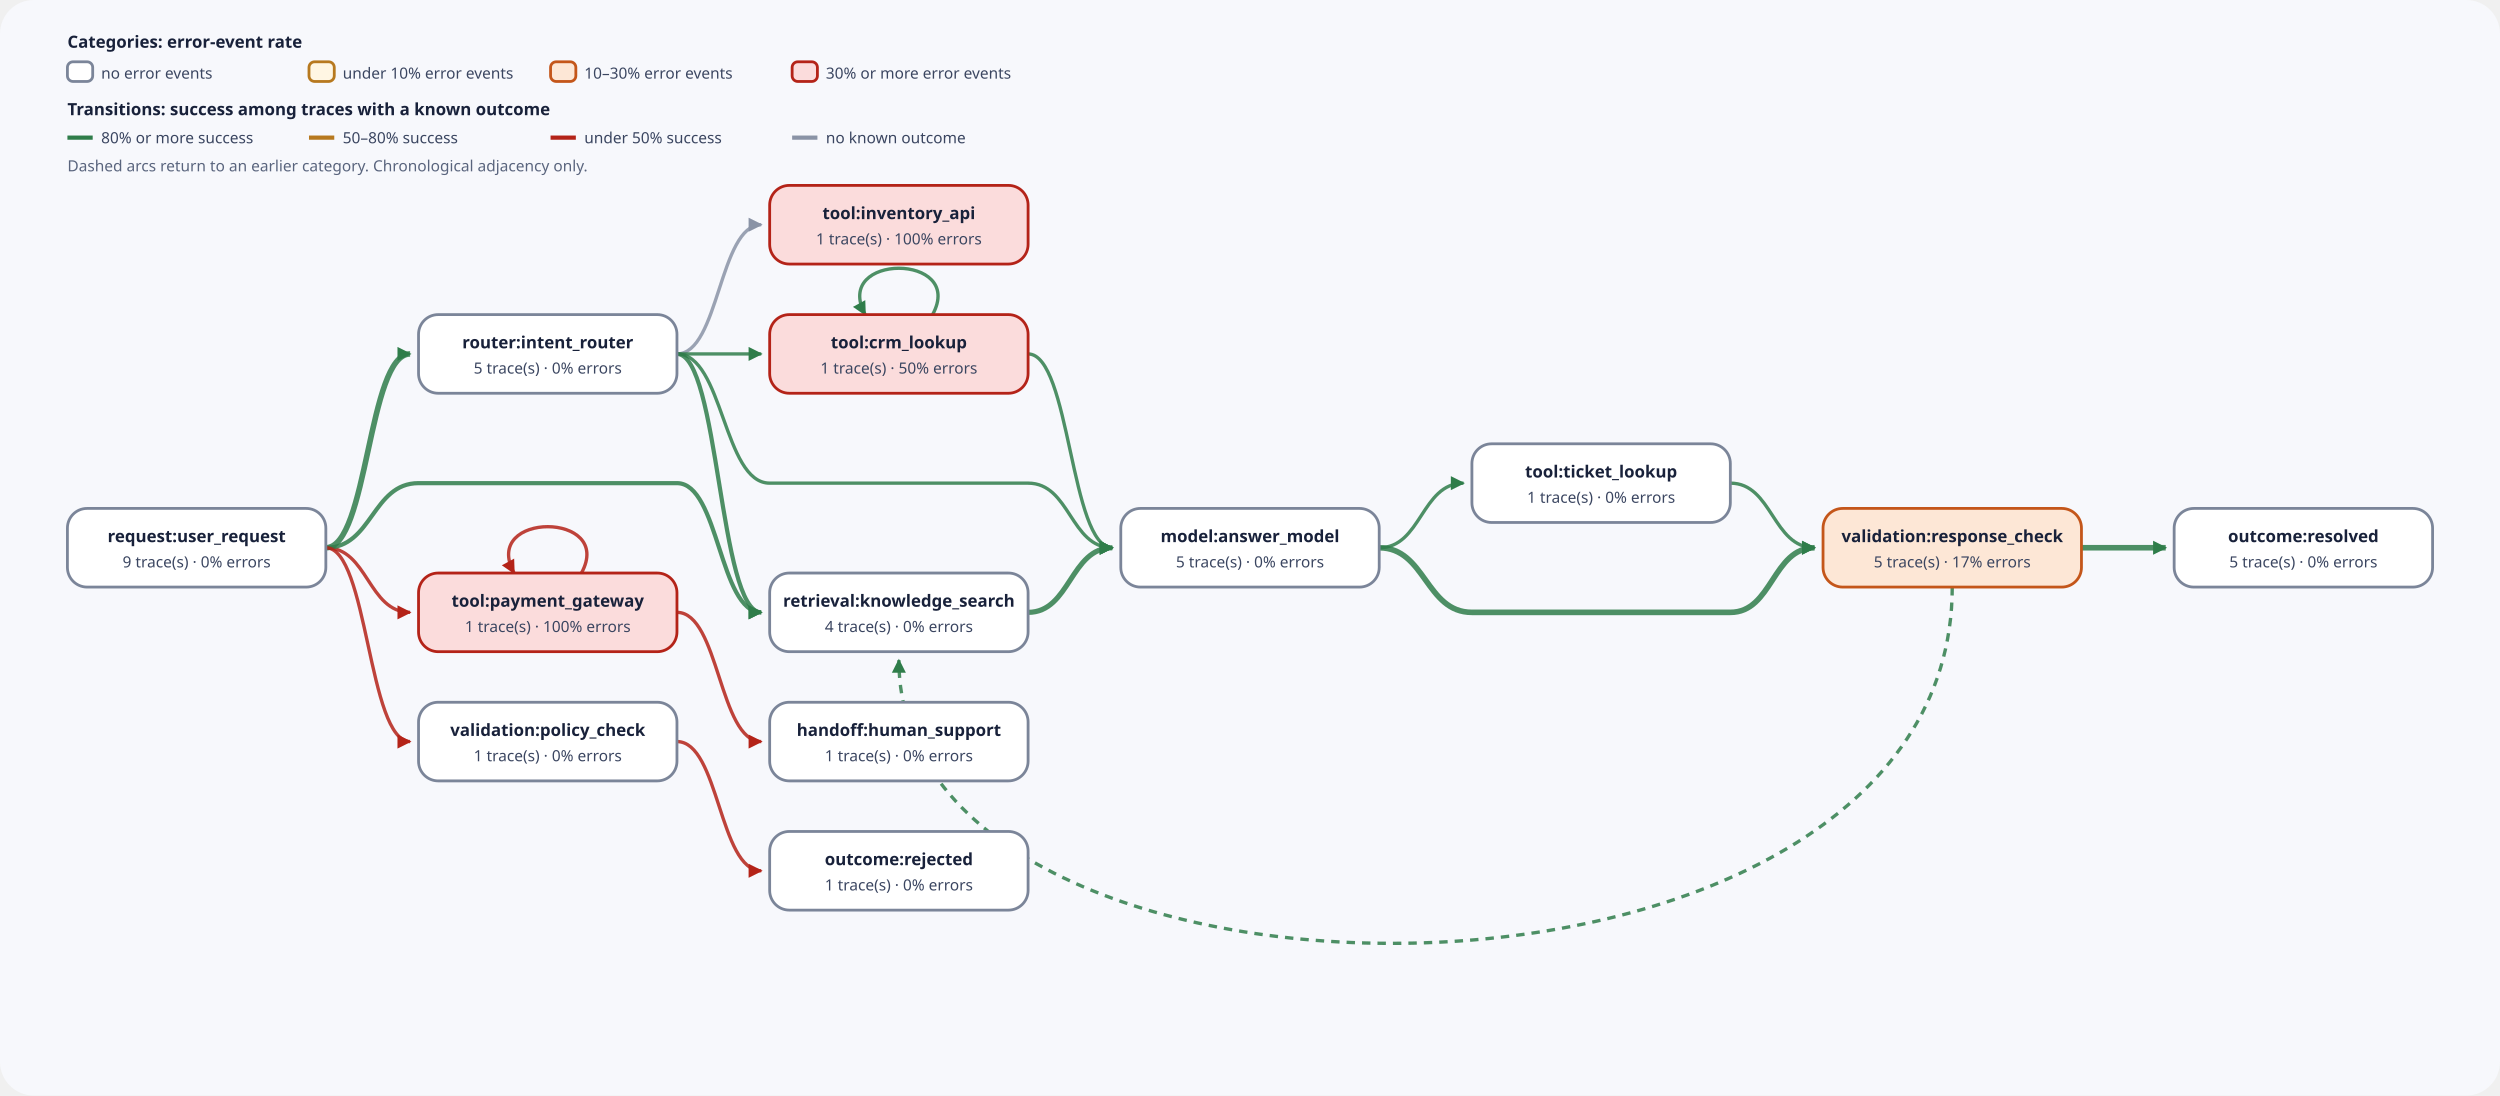
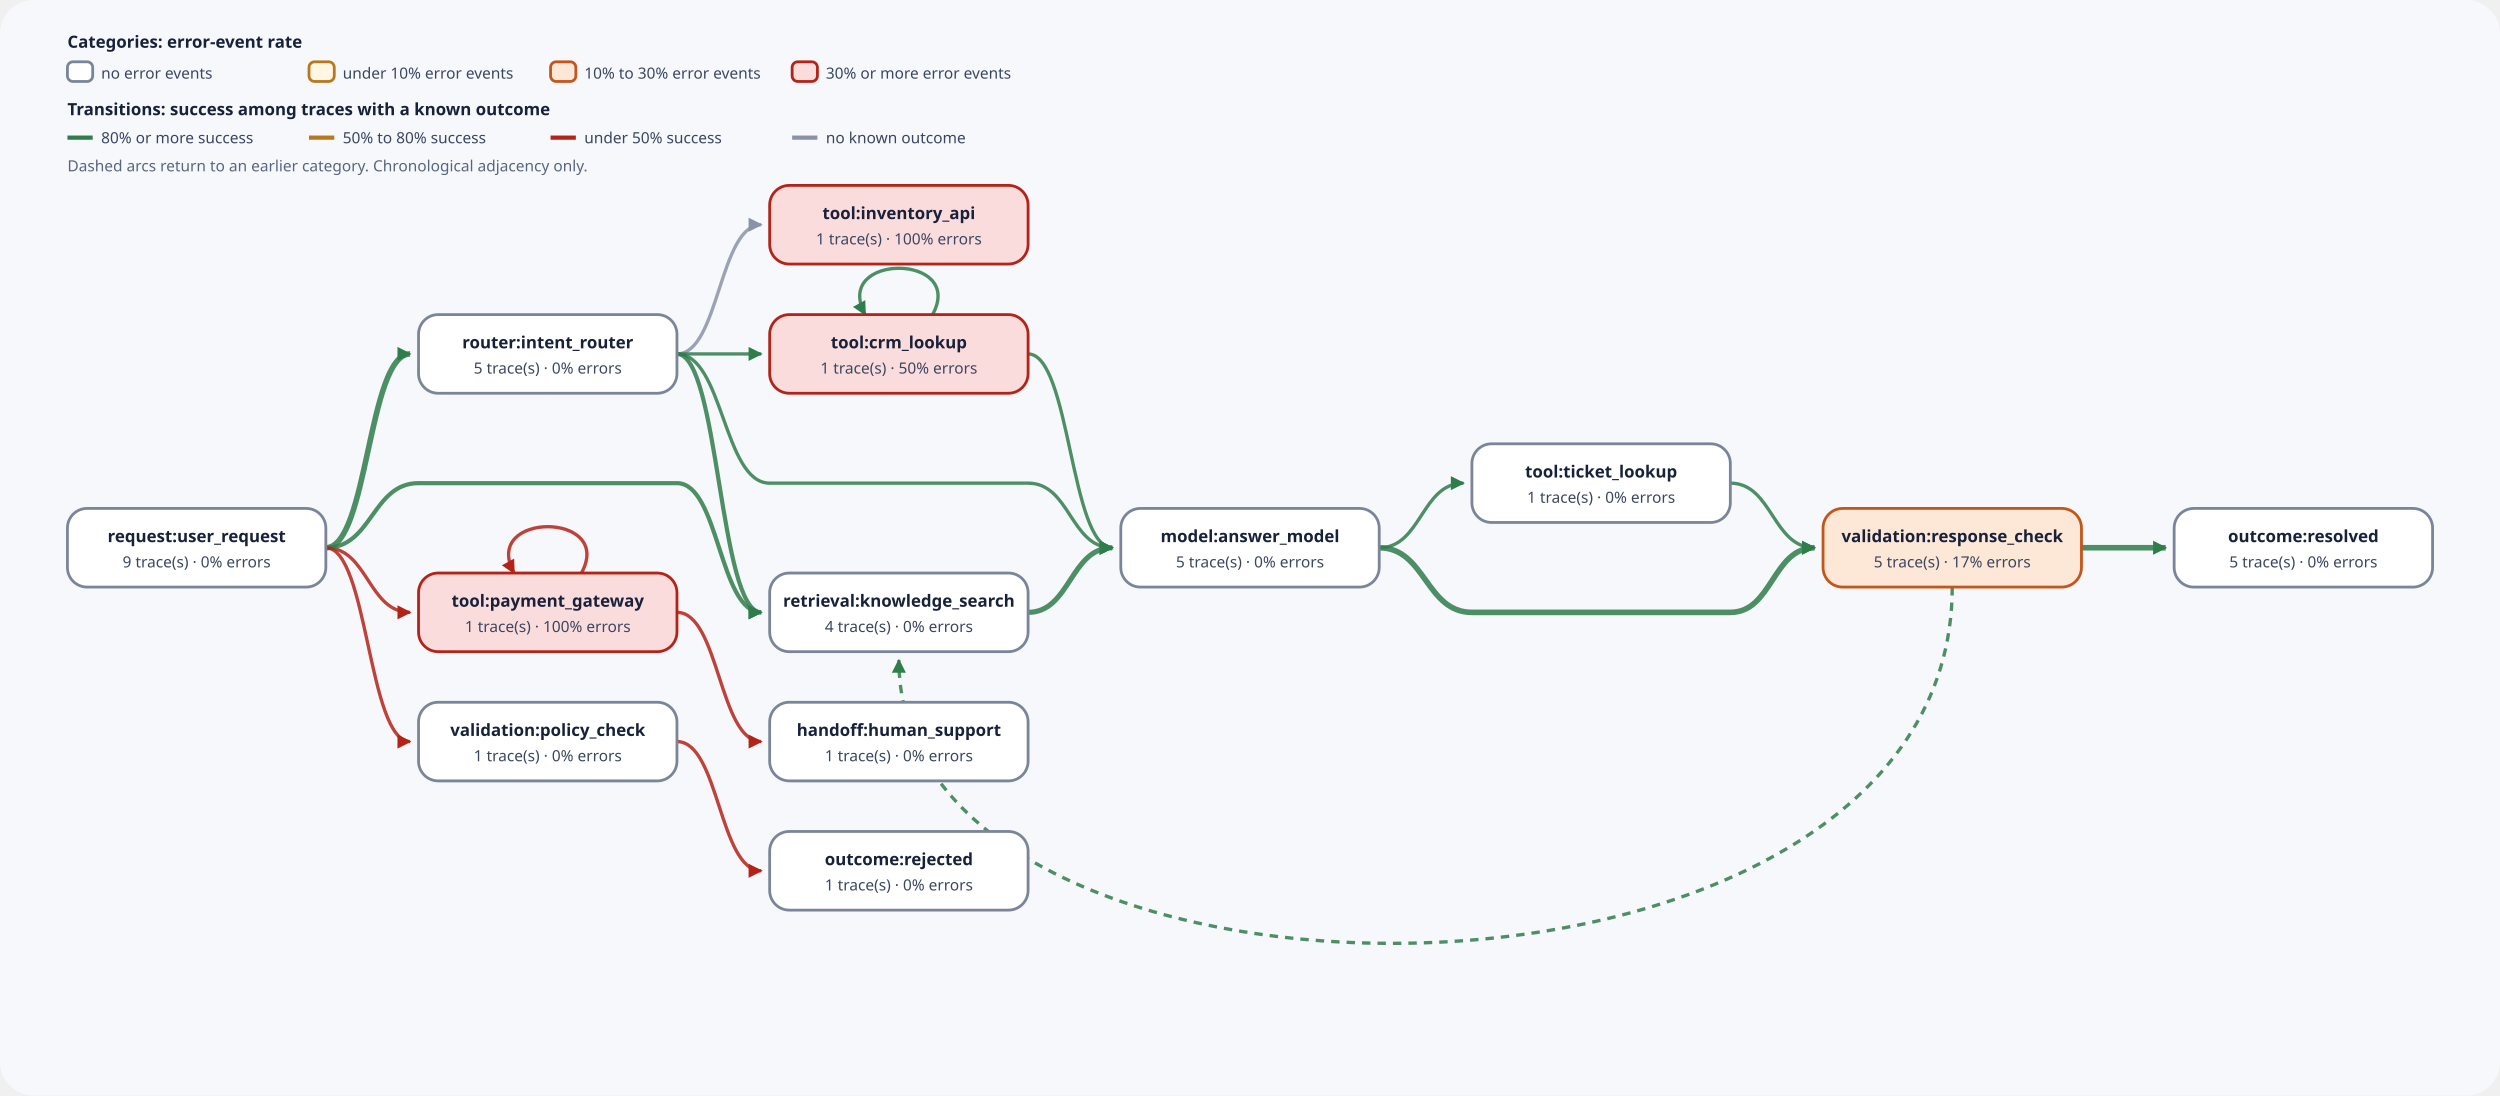
<svg xmlns="http://www.w3.org/2000/svg" width="1780" height="780" viewBox="0 0 1780 780" role="img" aria-labelledby="title description">
  <defs>
    <marker id="arrow-high" markerWidth="10" markerHeight="10" refX="9" refY="5" orient="auto" markerUnits="userSpaceOnUse">
      <path d="M0,0 L10,5 L0,10 Z" fill="#2f7d4a" />
    </marker>
    <marker id="arrow-mid" markerWidth="10" markerHeight="10" refX="9" refY="5" orient="auto" markerUnits="userSpaceOnUse">
      <path d="M0,0 L10,5 L0,10 Z" fill="#b7791f" />
    </marker>
    <marker id="arrow-low" markerWidth="10" markerHeight="10" refX="9" refY="5" orient="auto" markerUnits="userSpaceOnUse">
      <path d="M0,0 L10,5 L0,10 Z" fill="#b42318" />
    </marker>
    <marker id="arrow-unknown" markerWidth="10" markerHeight="10" refX="9" refY="5" orient="auto" markerUnits="userSpaceOnUse">
      <path d="M0,0 L10,5 L0,10 Z" fill="#8a93a6" />
    </marker>
  </defs>
  <rect width="100%" height="100%" rx="24" fill="#f7f8fc" />
  <g aria-label="legend">
    <text x="48" y="34" font-family="system-ui,sans-serif" font-size="12" font-weight="650" fill="#18213a">Categories: error-event rate</text>
    <rect x="48" y="44" width="18" height="14" rx="4" fill="#ffffff" stroke="#7b8599" stroke-width="2" />
    <text x="72" y="56" font-family="system-ui,sans-serif" font-size="11" fill="#3a4560">no error events</text>
    <rect x="220" y="44" width="18" height="14" rx="4" fill="#fff6e3" stroke="#b7791f" stroke-width="2" />
    <text x="244" y="56" font-family="system-ui,sans-serif" font-size="11" fill="#3a4560">under 10% error events</text>
    <rect x="392" y="44" width="18" height="14" rx="4" fill="#fde7d6" stroke="#c4561a" stroke-width="2" />
-     <text x="416" y="56" font-family="system-ui,sans-serif" font-size="11" fill="#3a4560">10–30% error events</text>
+     <text x="416" y="56" font-family="system-ui,sans-serif" font-size="11" fill="#3a4560">10% to 30% error events</text>
    <rect x="564" y="44" width="18" height="14" rx="4" fill="#fbdcdc" stroke="#b42318" stroke-width="2" />
    <text x="588" y="56" font-family="system-ui,sans-serif" font-size="11" fill="#3a4560">30% or more error events</text>
    <text x="48" y="82" font-family="system-ui,sans-serif" font-size="12" font-weight="650" fill="#18213a">Transitions: success among traces with a known outcome</text>
    <line x1="48" y1="98" x2="66" y2="98" stroke="#2f7d4a" stroke-width="3" />
    <text x="72" y="102" font-family="system-ui,sans-serif" font-size="11" fill="#3a4560">80% or more success</text>
    <line x1="220" y1="98" x2="238" y2="98" stroke="#b7791f" stroke-width="3" />
-     <text x="244" y="102" font-family="system-ui,sans-serif" font-size="11" fill="#3a4560">50–80% success</text>
+     <text x="244" y="102" font-family="system-ui,sans-serif" font-size="11" fill="#3a4560">50% to 80% success</text>
    <line x1="392" y1="98" x2="410" y2="98" stroke="#b42318" stroke-width="3" />
    <text x="416" y="102" font-family="system-ui,sans-serif" font-size="11" fill="#3a4560">under 50% success</text>
    <line x1="564" y1="98" x2="582" y2="98" stroke="#8a93a6" stroke-width="3" />
    <text x="588" y="102" font-family="system-ui,sans-serif" font-size="11" fill="#3a4560">no known outcome</text>
    <text x="48" y="122" font-family="system-ui,sans-serif" font-size="11" fill="#59647d">Dashed arcs return to an earlier category. Chronological adjacency only.</text>
  </g>
  <g aria-label="transitions">
    <path d="M 482.0 252.0 C 512.0 252.0, 512.0 436.0, 542.0 436.0" fill="none" stroke="#2f7d4a" stroke-width="3.0" stroke-opacity="0.85" marker-end="url(#arrow-high)" />
    <path d="M 482.0 252.0 C 512.0 252.0, 512.0 160.0, 542.0 160.0" fill="none" stroke="#8a93a6" stroke-width="2.4" stroke-opacity="0.85" marker-end="url(#arrow-unknown)" />
    <path d="M 482.0 252.0 C 512.0 252.0, 512.0 252.0, 542.0 252.0" fill="none" stroke="#2f7d4a" stroke-width="2.4" stroke-opacity="0.85" marker-end="url(#arrow-high)" />
    <path d="M 482.0 252.0 C 515.0 252.0, 515.0 344.0, 548.0 344.0 L 732.0 344.0 C 762.0 344.0, 762.0 390.0, 792.0 390.0" fill="none" stroke="#2f7d4a" stroke-width="2.4" stroke-opacity="0.85" marker-end="url(#arrow-high)" />
    <path d="M 414.0 408.0 C 438.0 364.0, 342.0 364.0, 366.0 408.0" fill="none" stroke="#b42318" stroke-width="2.4" stroke-opacity="0.85" marker-end="url(#arrow-low)" />
    <path d="M 482.0 436.0 C 512.0 436.0, 512.0 528.0, 542.0 528.0" fill="none" stroke="#b42318" stroke-width="2.4" stroke-opacity="0.85" marker-end="url(#arrow-low)" />
    <path d="M 732.0 436.0 C 762.0 436.0, 762.0 390.0, 792.0 390.0" fill="none" stroke="#2f7d4a" stroke-width="3.7" stroke-opacity="0.85" marker-end="url(#arrow-high)" />
    <path d="M 1482.0 390.0 C 1512.0 390.0, 1512.0 390.0, 1542.0 390.0" fill="none" stroke="#2f7d4a" stroke-width="4.0" stroke-opacity="0.85" marker-end="url(#arrow-high)" />
    <path d="M 1390.0 418.0 C 1390.0 747.0, 640.0 747.0, 640.0 470.0" fill="none" stroke="#2f7d4a" stroke-width="2.4" stroke-opacity="0.85" stroke-dasharray="6 5" marker-end="url(#arrow-high)" />
    <path d="M 1232.0 344.0 C 1262.0 344.0, 1262.0 390.0, 1292.0 390.0" fill="none" stroke="#2f7d4a" stroke-width="2.4" stroke-opacity="0.85" marker-end="url(#arrow-high)" />
    <path d="M 664.0 224.0 C 688.0 180.0, 592.0 180.0, 616.0 224.0" fill="none" stroke="#2f7d4a" stroke-width="2.4" stroke-opacity="0.85" marker-end="url(#arrow-high)" />
    <path d="M 732.0 252.0 C 762.0 252.0, 762.0 390.0, 792.0 390.0" fill="none" stroke="#2f7d4a" stroke-width="2.4" stroke-opacity="0.85" marker-end="url(#arrow-high)" />
    <path d="M 982.0 390.0 C 1015.0 390.0, 1015.0 436.0, 1048.0 436.0 L 1232.0 436.0 C 1262.0 436.0, 1262.0 390.0, 1292.0 390.0" fill="none" stroke="#2f7d4a" stroke-width="4.0" stroke-opacity="0.85" marker-end="url(#arrow-high)" />
    <path d="M 982.0 390.0 C 1012.0 390.0, 1012.0 344.0, 1042.0 344.0" fill="none" stroke="#2f7d4a" stroke-width="2.4" stroke-opacity="0.85" marker-end="url(#arrow-high)" />
    <path d="M 482.0 528.0 C 512.0 528.0, 512.0 620.0, 542.0 620.0" fill="none" stroke="#b42318" stroke-width="2.4" stroke-opacity="0.85" marker-end="url(#arrow-low)" />
    <path d="M 232.0 390.0 C 262.0 390.0, 262.0 252.0, 292.0 252.0" fill="none" stroke="#2f7d4a" stroke-width="4.0" stroke-opacity="0.85" marker-end="url(#arrow-high)" />
    <path d="M 232.0 390.0 C 262.0 390.0, 262.0 436.0, 292.0 436.0" fill="none" stroke="#b42318" stroke-width="2.4" stroke-opacity="0.85" marker-end="url(#arrow-low)" />
    <path d="M 232.0 390.0 C 265.0 390.0, 265.0 344.0, 298.0 344.0 L 482.0 344.0 C 512.0 344.0, 512.0 436.0, 542.0 436.0" fill="none" stroke="#2f7d4a" stroke-width="3.0" stroke-opacity="0.85" marker-end="url(#arrow-high)" />
    <path d="M 232.0 390.0 C 262.0 390.0, 262.0 528.0, 292.0 528.0" fill="none" stroke="#b42318" stroke-width="2.4" stroke-opacity="0.85" marker-end="url(#arrow-low)" />
  </g>
  <g aria-label="operation categories">
    <g id="node-06859b7055b06c268d40084288e16b18475a95e964a7004546bef7f0c65529a4" transform="translate(390.0 252.0)">
      <rect x="-92.0" y="-28.0" width="184" height="56" rx="14" fill="#ffffff" stroke="#7b8599" stroke-width="2" />
      <text x="0" y="-4" text-anchor="middle" font-family="system-ui,sans-serif" font-size="12" font-weight="650" fill="#18213a">router:intent_router</text>
      <text x="0" y="14" text-anchor="middle" font-family="system-ui,sans-serif" font-size="11" fill="#3a4560">5 trace(s) · 0% errors</text>
    </g>
    <g id="node-1c9489fecb2ee2f3cd79c34a85df58b6a1fed5d0beaa9d1d25bca99dcb3ec315" transform="translate(1640.0 390.0)">
      <rect x="-92.0" y="-28.0" width="184" height="56" rx="14" fill="#ffffff" stroke="#7b8599" stroke-width="2" />
      <text x="0" y="-4" text-anchor="middle" font-family="system-ui,sans-serif" font-size="12" font-weight="650" fill="#18213a">outcome:resolved</text>
      <text x="0" y="14" text-anchor="middle" font-family="system-ui,sans-serif" font-size="11" fill="#3a4560">5 trace(s) · 0% errors</text>
    </g>
    <g id="node-328eeb67353cf51dd9972c3530de08a920c50292bd073e04dccad817e6aa33f8" transform="translate(390.0 436.0)">
      <rect x="-92.0" y="-28.0" width="184" height="56" rx="14" fill="#fbdcdc" stroke="#b42318" stroke-width="2" />
      <text x="0" y="-4" text-anchor="middle" font-family="system-ui,sans-serif" font-size="12" font-weight="650" fill="#18213a">tool:payment_gateway</text>
      <text x="0" y="14" text-anchor="middle" font-family="system-ui,sans-serif" font-size="11" fill="#3a4560">1 trace(s) · 100% errors</text>
    </g>
    <g id="node-37b0dc366f091a9cf1777566dc586b04de76e3af9ea7b426e98314c20d1eb474" transform="translate(640.0 436.0)">
      <rect x="-92.0" y="-28.0" width="184" height="56" rx="14" fill="#ffffff" stroke="#7b8599" stroke-width="2" />
      <text x="0" y="-4" text-anchor="middle" font-family="system-ui,sans-serif" font-size="12" font-weight="650" fill="#18213a">retrieval:knowledge_search</text>
      <text x="0" y="14" text-anchor="middle" font-family="system-ui,sans-serif" font-size="11" fill="#3a4560">4 trace(s) · 0% errors</text>
    </g>
    <g id="node-5ab2e5bd6be265f513489b919723930121438505a69c833d2362ffbe139364de" transform="translate(640.0 528.0)">
      <rect x="-92.0" y="-28.0" width="184" height="56" rx="14" fill="#ffffff" stroke="#7b8599" stroke-width="2" />
      <text x="0" y="-4" text-anchor="middle" font-family="system-ui,sans-serif" font-size="12" font-weight="650" fill="#18213a">handoff:human_support</text>
      <text x="0" y="14" text-anchor="middle" font-family="system-ui,sans-serif" font-size="11" fill="#3a4560">1 trace(s) · 0% errors</text>
    </g>
    <g id="node-8b9a4a221e192c3d445206ab1ead9c26ef00d4ea207fe0f9f59aa90e0084ee0a" transform="translate(640.0 160.0)">
      <rect x="-92.0" y="-28.0" width="184" height="56" rx="14" fill="#fbdcdc" stroke="#b42318" stroke-width="2" />
      <text x="0" y="-4" text-anchor="middle" font-family="system-ui,sans-serif" font-size="12" font-weight="650" fill="#18213a">tool:inventory_api</text>
      <text x="0" y="14" text-anchor="middle" font-family="system-ui,sans-serif" font-size="11" fill="#3a4560">1 trace(s) · 100% errors</text>
    </g>
    <g id="node-9b5f2ea3725ba0285f15fe4a30541020570210d2d42f249da28f96b4424fea45" transform="translate(1390.0 390.0)">
      <rect x="-92.0" y="-28.0" width="184" height="56" rx="14" fill="#fde7d6" stroke="#c4561a" stroke-width="2" />
      <text x="0" y="-4" text-anchor="middle" font-family="system-ui,sans-serif" font-size="12" font-weight="650" fill="#18213a">validation:response_check</text>
      <text x="0" y="14" text-anchor="middle" font-family="system-ui,sans-serif" font-size="11" fill="#3a4560">5 trace(s) · 17% errors</text>
    </g>
    <g id="node-a012bb469655689c90ee2a9be915e0f61646e7a332a34e4704b58bb2798f92e2" transform="translate(640.0 620.0)">
      <rect x="-92.0" y="-28.0" width="184" height="56" rx="14" fill="#ffffff" stroke="#7b8599" stroke-width="2" />
      <text x="0" y="-4" text-anchor="middle" font-family="system-ui,sans-serif" font-size="12" font-weight="650" fill="#18213a">outcome:rejected</text>
      <text x="0" y="14" text-anchor="middle" font-family="system-ui,sans-serif" font-size="11" fill="#3a4560">1 trace(s) · 0% errors</text>
    </g>
    <g id="node-a95f9b0e5a581f7e71a23b4e1909bad9e4cab74437ae2658905e62cb72c17e0a" transform="translate(1140.0 344.0)">
      <rect x="-92.0" y="-28.0" width="184" height="56" rx="14" fill="#ffffff" stroke="#7b8599" stroke-width="2" />
      <text x="0" y="-4" text-anchor="middle" font-family="system-ui,sans-serif" font-size="12" font-weight="650" fill="#18213a">tool:ticket_lookup</text>
      <text x="0" y="14" text-anchor="middle" font-family="system-ui,sans-serif" font-size="11" fill="#3a4560">1 trace(s) · 0% errors</text>
    </g>
    <g id="node-c23bc0604547523967c7935c2094ae502a925ac7235a8e629768f25c49010300" transform="translate(640.0 252.0)">
      <rect x="-92.0" y="-28.0" width="184" height="56" rx="14" fill="#fbdcdc" stroke="#b42318" stroke-width="2" />
      <text x="0" y="-4" text-anchor="middle" font-family="system-ui,sans-serif" font-size="12" font-weight="650" fill="#18213a">tool:crm_lookup</text>
      <text x="0" y="14" text-anchor="middle" font-family="system-ui,sans-serif" font-size="11" fill="#3a4560">1 trace(s) · 50% errors</text>
    </g>
    <g id="node-c5ea97d679802aae95eadb731f0b16726cd21734becd4e6fac4f4710a5bd71db" transform="translate(890.0 390.0)">
      <rect x="-92.0" y="-28.0" width="184" height="56" rx="14" fill="#ffffff" stroke="#7b8599" stroke-width="2" />
      <text x="0" y="-4" text-anchor="middle" font-family="system-ui,sans-serif" font-size="12" font-weight="650" fill="#18213a">model:answer_model</text>
      <text x="0" y="14" text-anchor="middle" font-family="system-ui,sans-serif" font-size="11" fill="#3a4560">5 trace(s) · 0% errors</text>
    </g>
    <g id="node-ce6acfed29d7c180a9a44714dc8fac83556038f1784d63ef29cfdc11a4b39da5" transform="translate(390.0 528.0)">
      <rect x="-92.0" y="-28.0" width="184" height="56" rx="14" fill="#ffffff" stroke="#7b8599" stroke-width="2" />
      <text x="0" y="-4" text-anchor="middle" font-family="system-ui,sans-serif" font-size="12" font-weight="650" fill="#18213a">validation:policy_check</text>
      <text x="0" y="14" text-anchor="middle" font-family="system-ui,sans-serif" font-size="11" fill="#3a4560">1 trace(s) · 0% errors</text>
    </g>
    <g id="node-df3d5e476962d1286f5f485ba02c7322dff94ad78e74e6f534039a26cfeba33d" transform="translate(140.0 390.0)">
      <rect x="-92.0" y="-28.0" width="184" height="56" rx="14" fill="#ffffff" stroke="#7b8599" stroke-width="2" />
      <text x="0" y="-4" text-anchor="middle" font-family="system-ui,sans-serif" font-size="12" font-weight="650" fill="#18213a">request:user_request</text>
      <text x="0" y="14" text-anchor="middle" font-family="system-ui,sans-serif" font-size="11" fill="#3a4560">9 trace(s) · 0% errors</text>
    </g>
  </g>
</svg>
